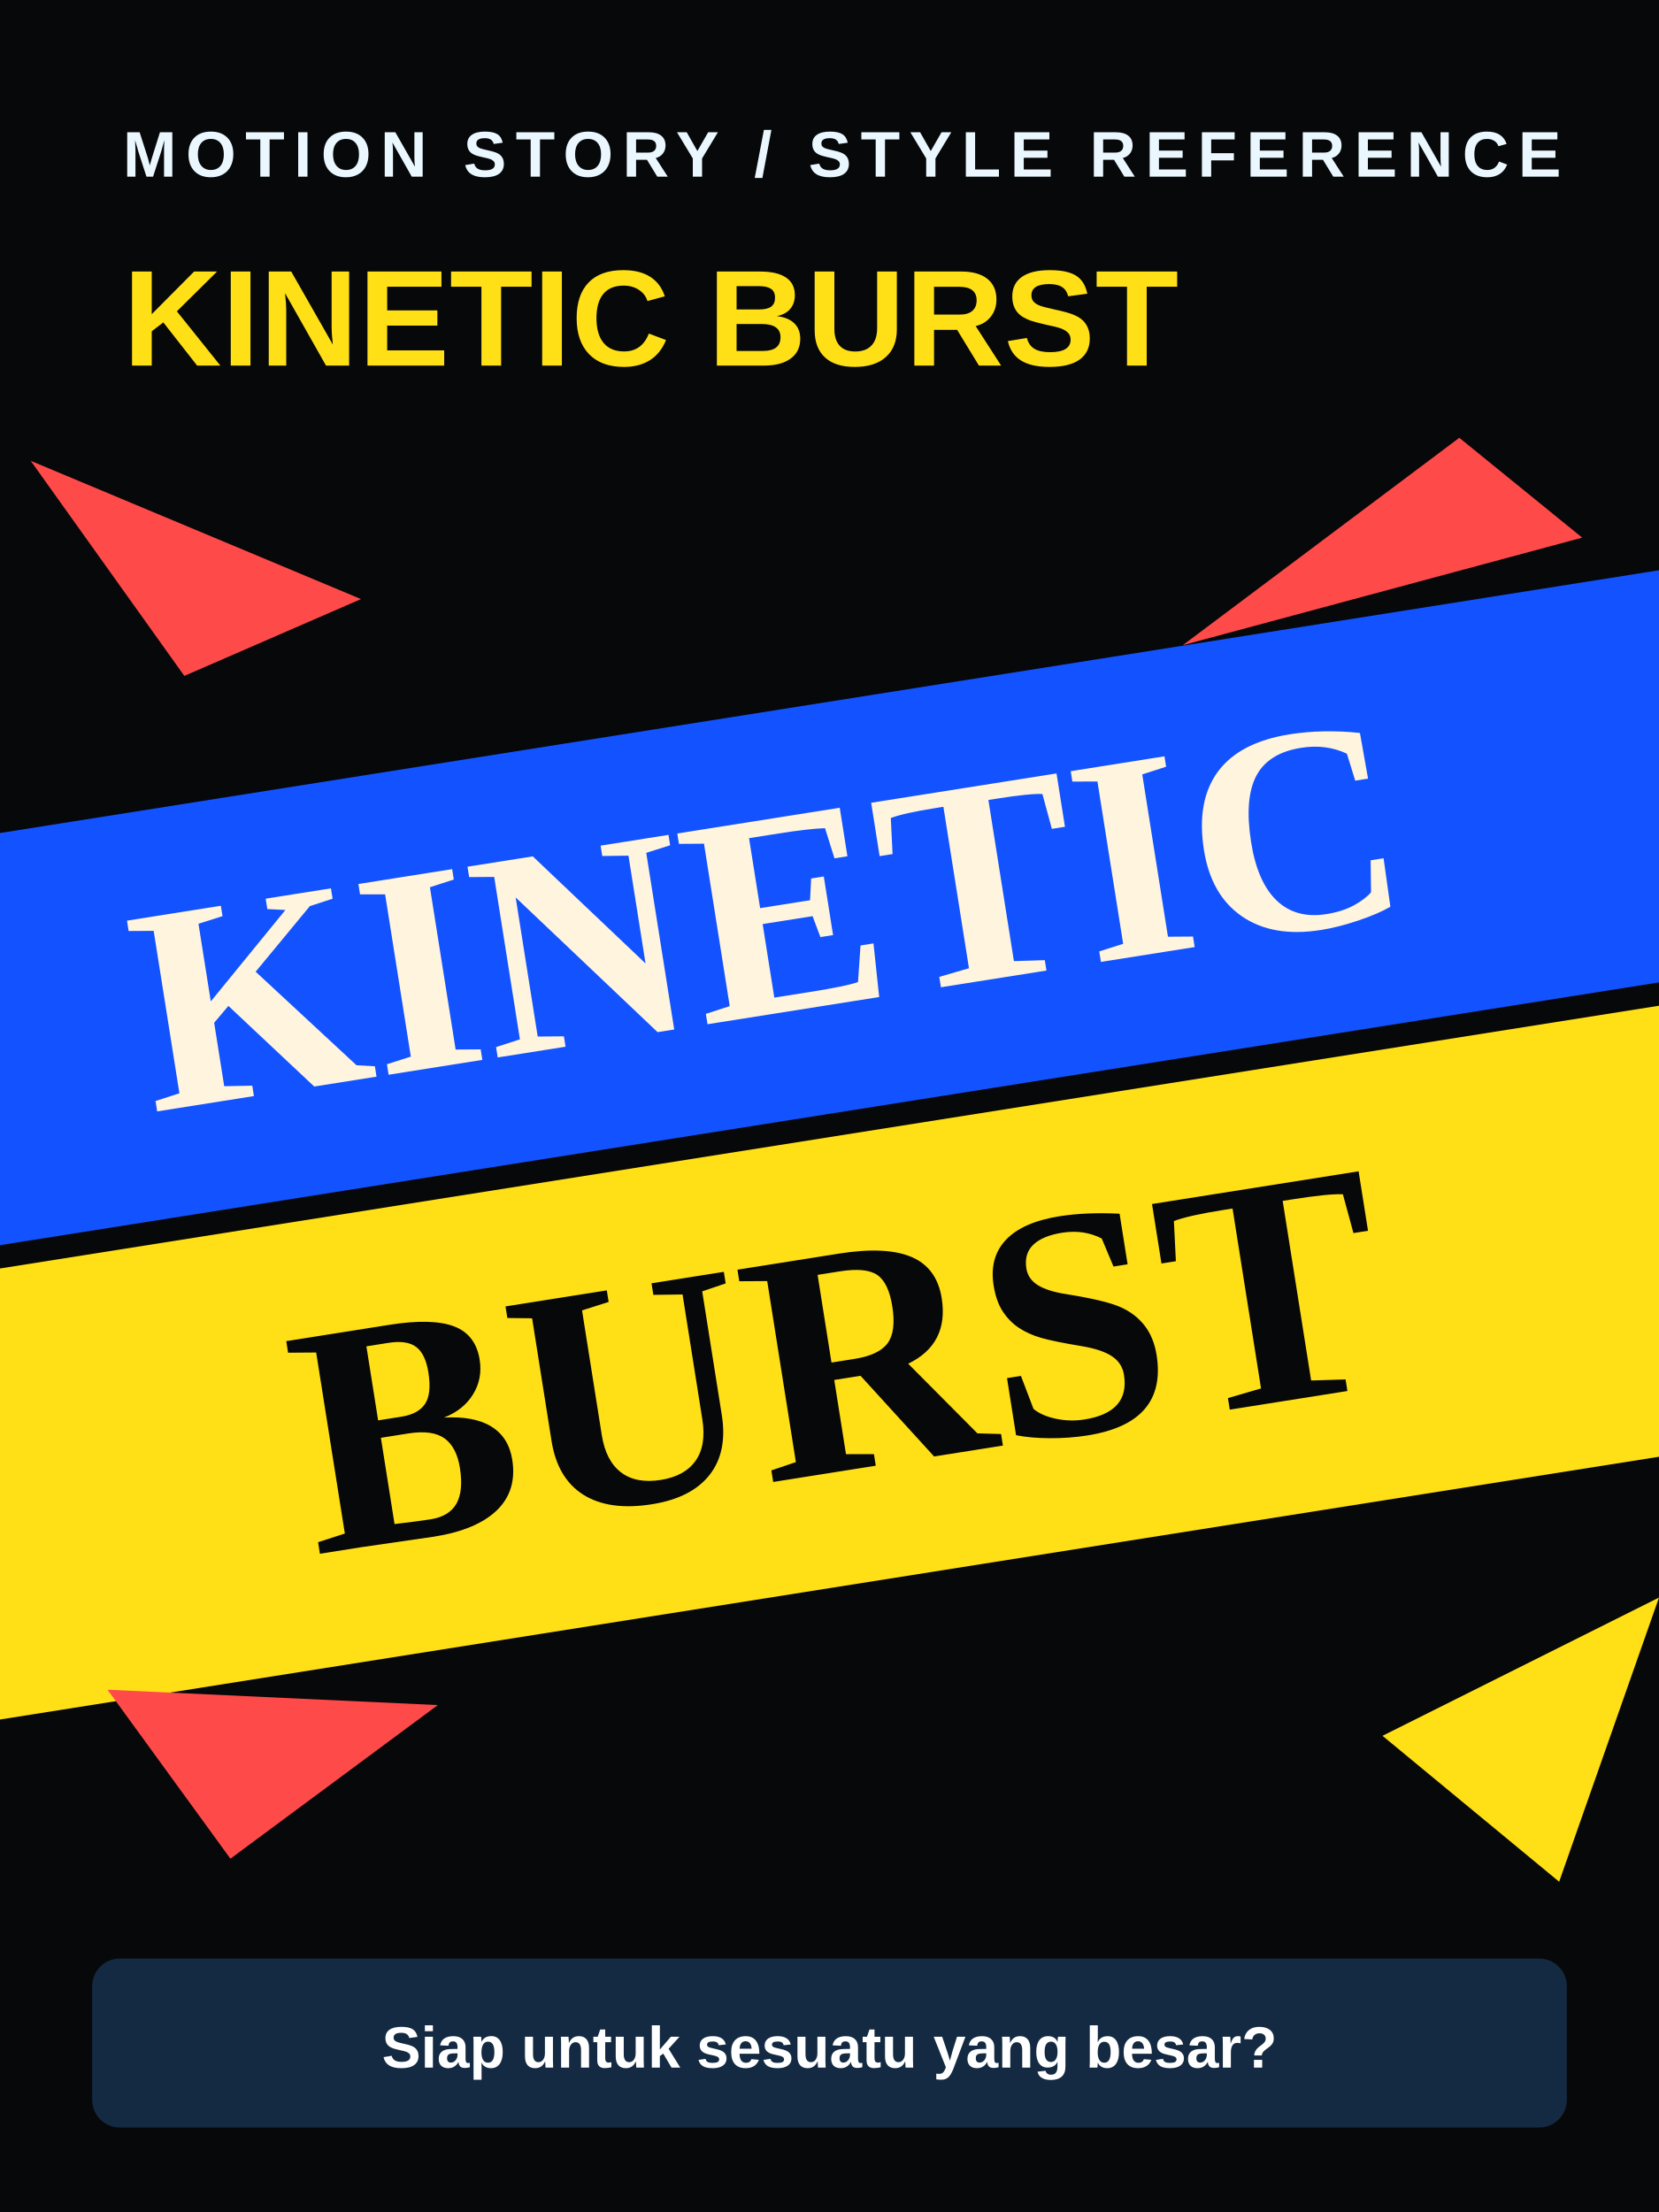
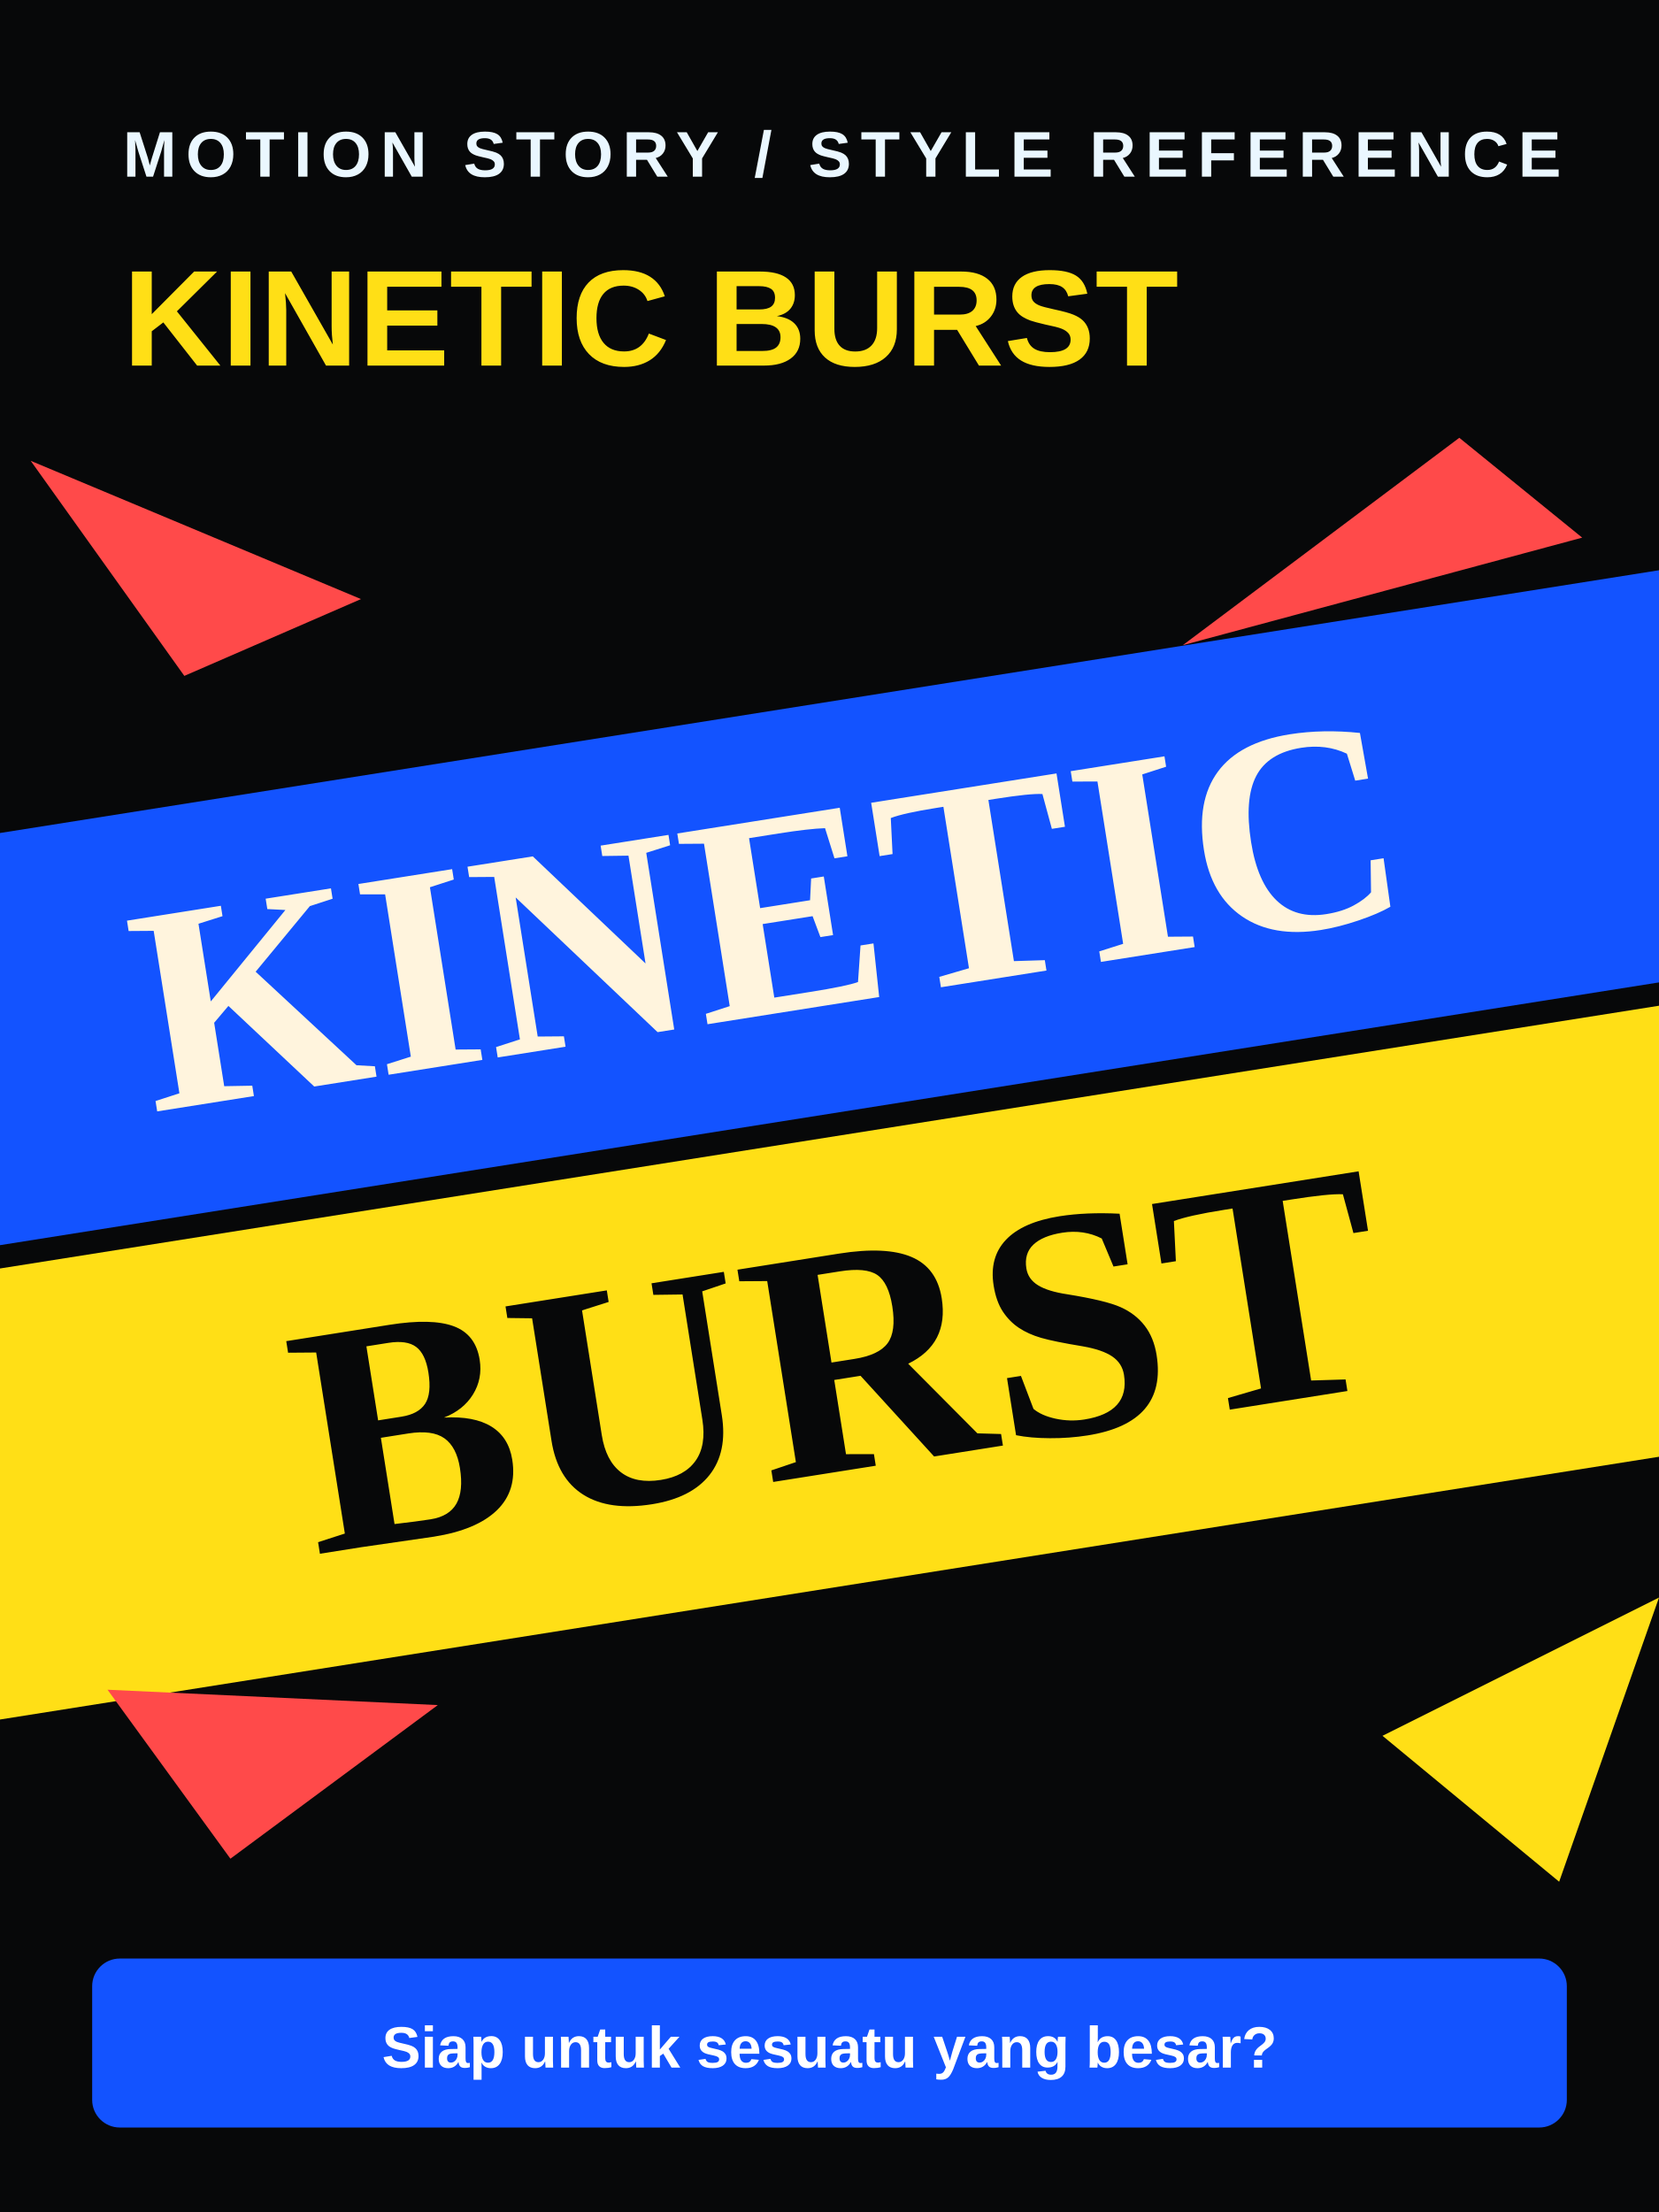
<svg xmlns="http://www.w3.org/2000/svg" viewBox="0 0 1080 1440" width="1080" height="1440" role="img" aria-label="Kinetic Burst original motion style keyframe">
  <rect width="1080" height="1440" fill="#070809" />
  <g font-family="Arial,Helvetica,sans-serif">
    <text x="80" y="115" font-size="42" font-weight="900" fill="#EAF7FF" letter-spacing="6">MOTION STORY / STYLE REFERENCE</text>
    <text x="80" y="238" font-size="89" font-weight="900" fill="#FFDF16">KINETIC BURST</text>
  </g>
  <g transform="rotate(-9 540 720)">
    <path d="M-90 460H1190V725H-90Z" fill="#1353FF" />
    <text x="520" y="655" font-size="192" fill="#FFF4DD" text-anchor="middle" font-weight="1000">KINETIC</text>
    <path d="M-90 740H1190V1030H-90Z" fill="#FFDF16" />
    <text x="520" y="956" font-size="214" fill="#070809" text-anchor="middle" font-weight="1000">BURST</text>
  </g>
  <path d="M20 300L235 390L120 440Z M950 285L770 420L1030 350Z M70 1100L285 1110L150 1210Z" fill="#FF4A4A" />
  <path d="M900 1130L1080 1040L1015 1225Z" fill="#FFDF16" />
-   <rect x="60" y="1275" width="960" height="110" rx="18" fill="#142A42" />
+   <rect x="60" y="1275" width="960" height="110" rx="18" fill="#1353FF" />
  <text x="540" y="1346" text-anchor="middle" font-family="Arial,Helvetica,sans-serif" font-size="38" font-weight="bold" fill="#FFFFFF">Siap untuk sesuatu yang besar?</text>
</svg>
